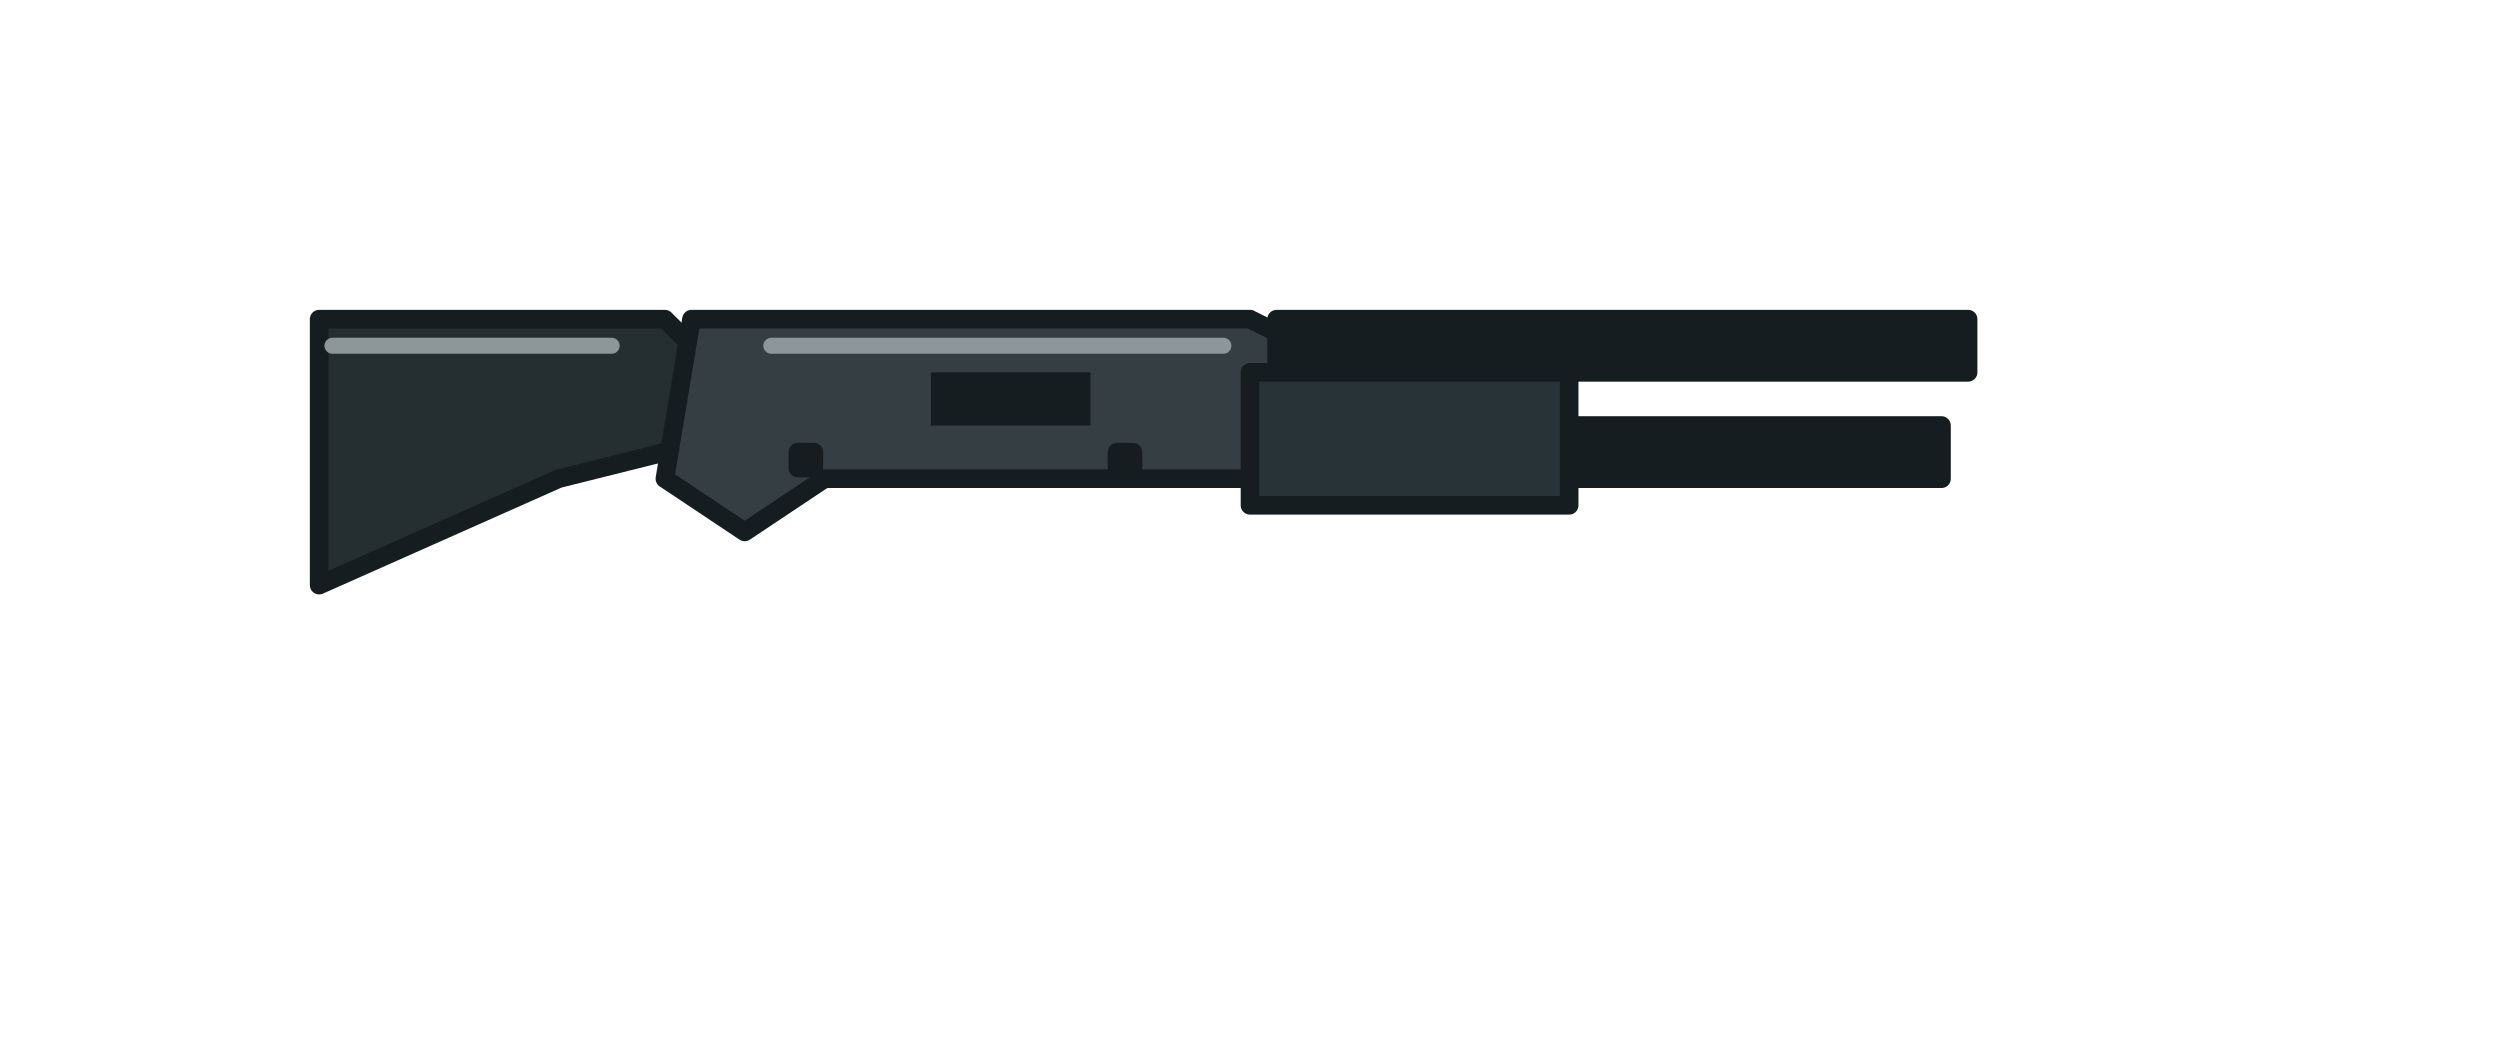
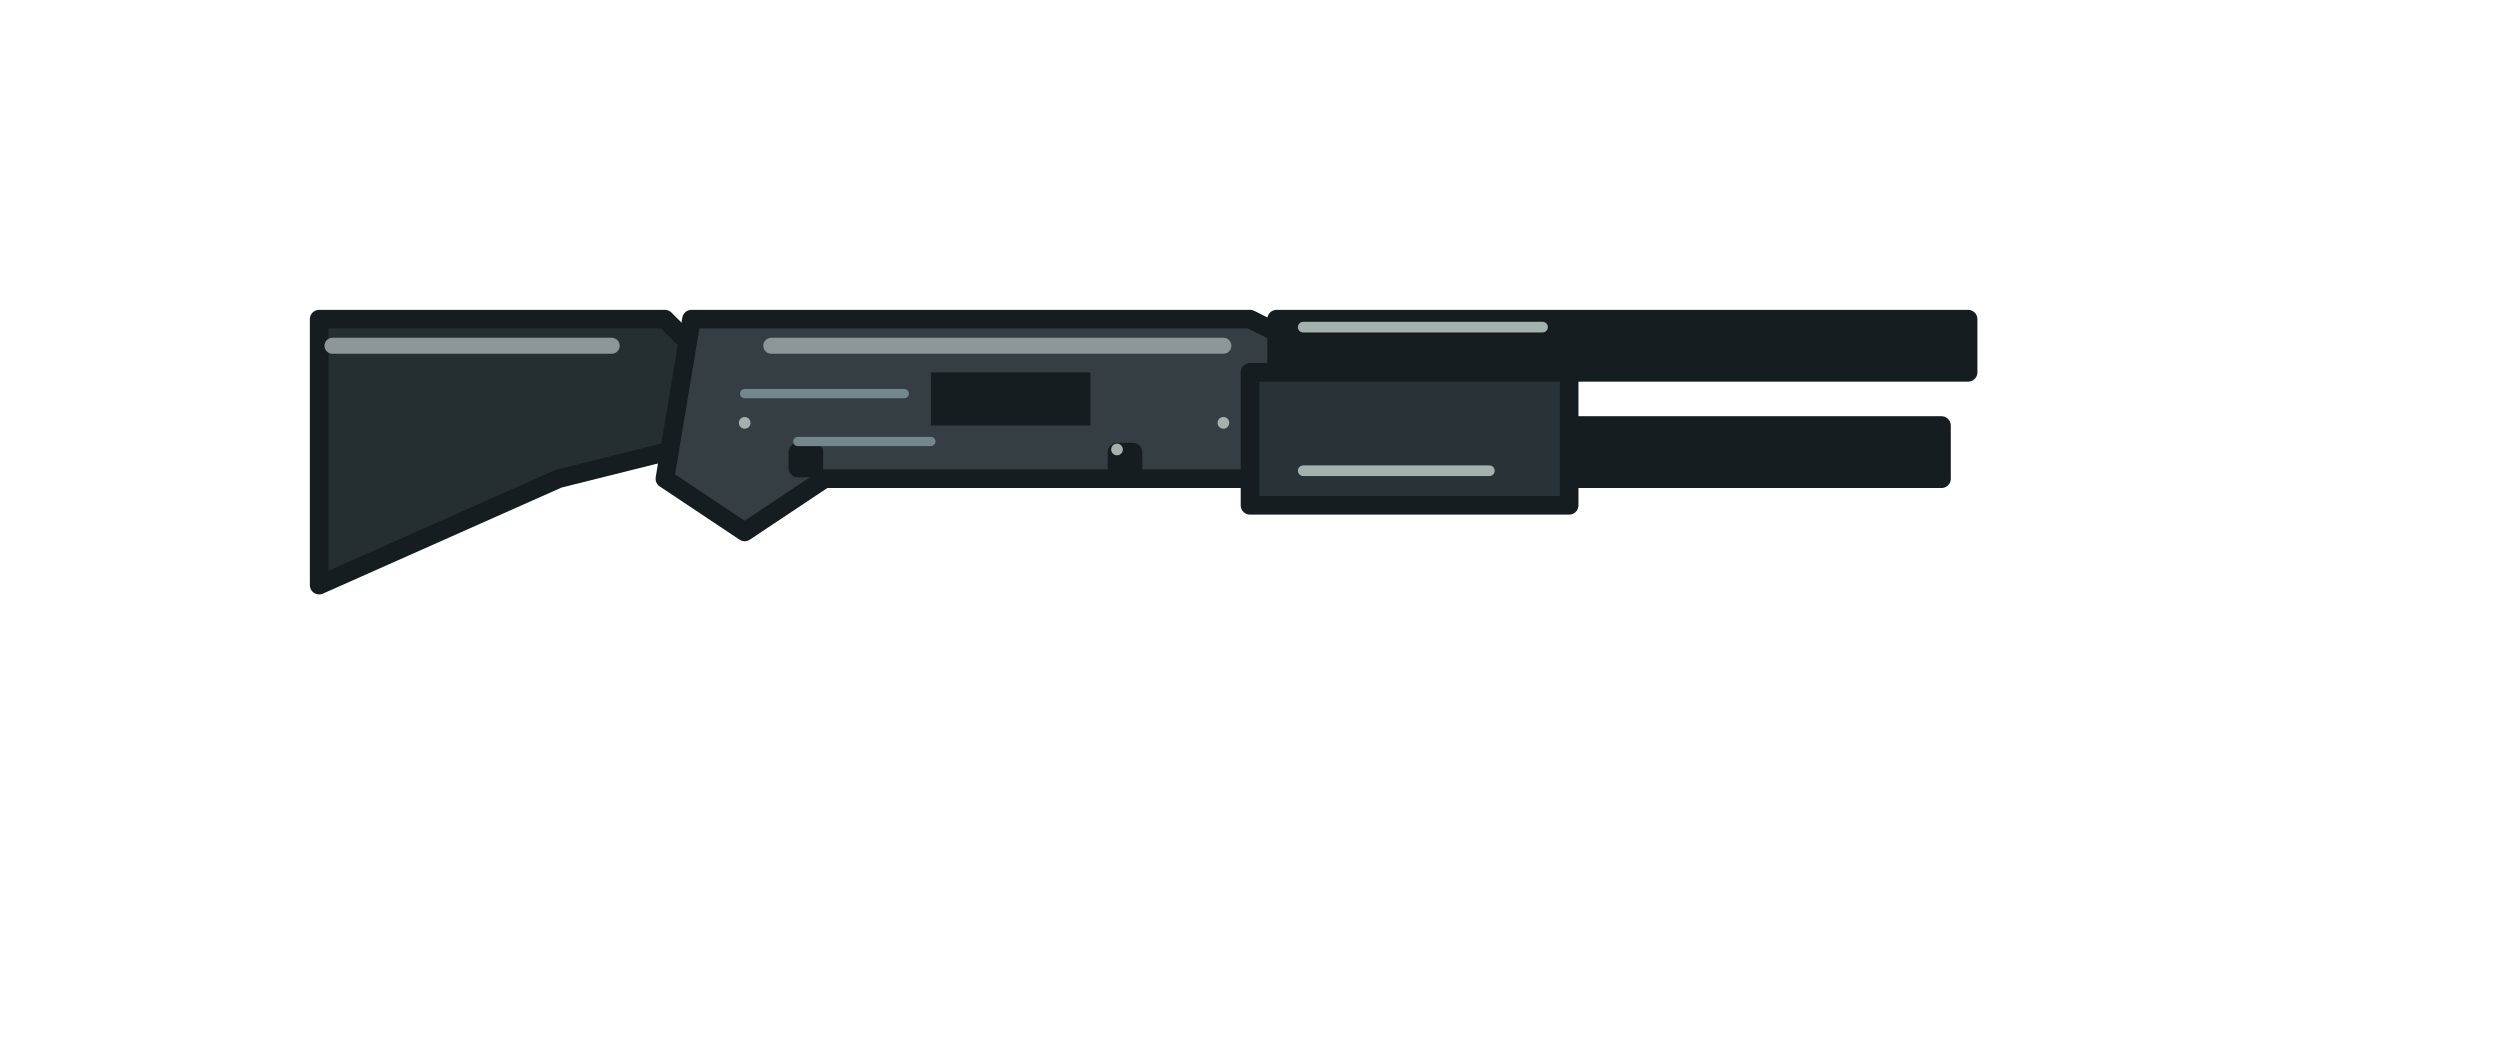
- <svg xmlns="http://www.w3.org/2000/svg" width="376" height="160" viewBox="-18 -12 94 40">
-   <g>
+ <svg xmlns="http://www.w3.org/2000/svg" width="752" height="320" viewBox="-18 -12 94 40">
+   <g id="display_firearm">
    <path d="M-6 0 L7 0 11 4 3 6 -6 10Z" fill="#252e31" stroke="#151d20" stroke-width="0.7" stroke-linejoin="round" stroke-linecap="round" />
    <path d="M-5.5 1 L5 1" fill="none" stroke="#8d979a" stroke-width="0.6" stroke-linejoin="round" stroke-linecap="round" />
    <path d="M8 0 H29 L33 2 32 6 H13 L10 8 7 6Z" fill="#353e42" stroke="#151d20" stroke-width="0.7" stroke-linejoin="round" stroke-linecap="round" />
    <path d="M30 0 h26 v2 h-26Z" fill="#151d20" stroke="#151d20" stroke-width="0.7" stroke-linejoin="round" stroke-linecap="round" />
    <path d="M30 4 h25 v2 h-25Z" fill="#151d20" stroke="#151d20" stroke-width="0.7" stroke-linejoin="round" stroke-linecap="round" />
    <path d="M29 2 h12 v5 h-12Z" fill="#283337" stroke="#151d20" stroke-width="0.7" stroke-linejoin="round" stroke-linecap="round" />
    <path d="M17 2 h6 v2 h-6Z" fill="#151d20" stroke="none" stroke-width="0.7" stroke-linejoin="round" stroke-linecap="round" />
    <path d="M11 1 H28" fill="none" stroke="#8d979a" stroke-width="0.6" stroke-linejoin="round" stroke-linecap="round" />
    <path d="M12 5 h0.6 v0.6 h-0.6Z" fill="#8d979a" stroke="#151d20" stroke-width="0.7" stroke-linejoin="round" stroke-linecap="round" />
    <path d="M24 5 h0.6 v0.6 h-0.6Z" fill="#8d979a" stroke="#151d20" stroke-width="0.7" stroke-linejoin="round" stroke-linecap="round" />
+     <path d="M10 2.8 H16 M12 4.6 H17" fill="none" stroke="#74878a" stroke-width="0.35" stroke-linejoin="round" stroke-linecap="round" />
+     <circle cx="10" cy="3.9" r="0.22" fill="#a4b2ad" />
+     <circle cx="24" cy="4.9" r="0.22" fill="#a4b2ad" />
+     <circle cx="28" cy="3.9" r="0.22" fill="#a4b2ad" />
+     <path d="M31 .3 H40 M31 5.7 H38" fill="none" stroke="#a4b2ad" stroke-width="0.4" stroke-linejoin="round" stroke-linecap="round" />
  </g>
</svg>
